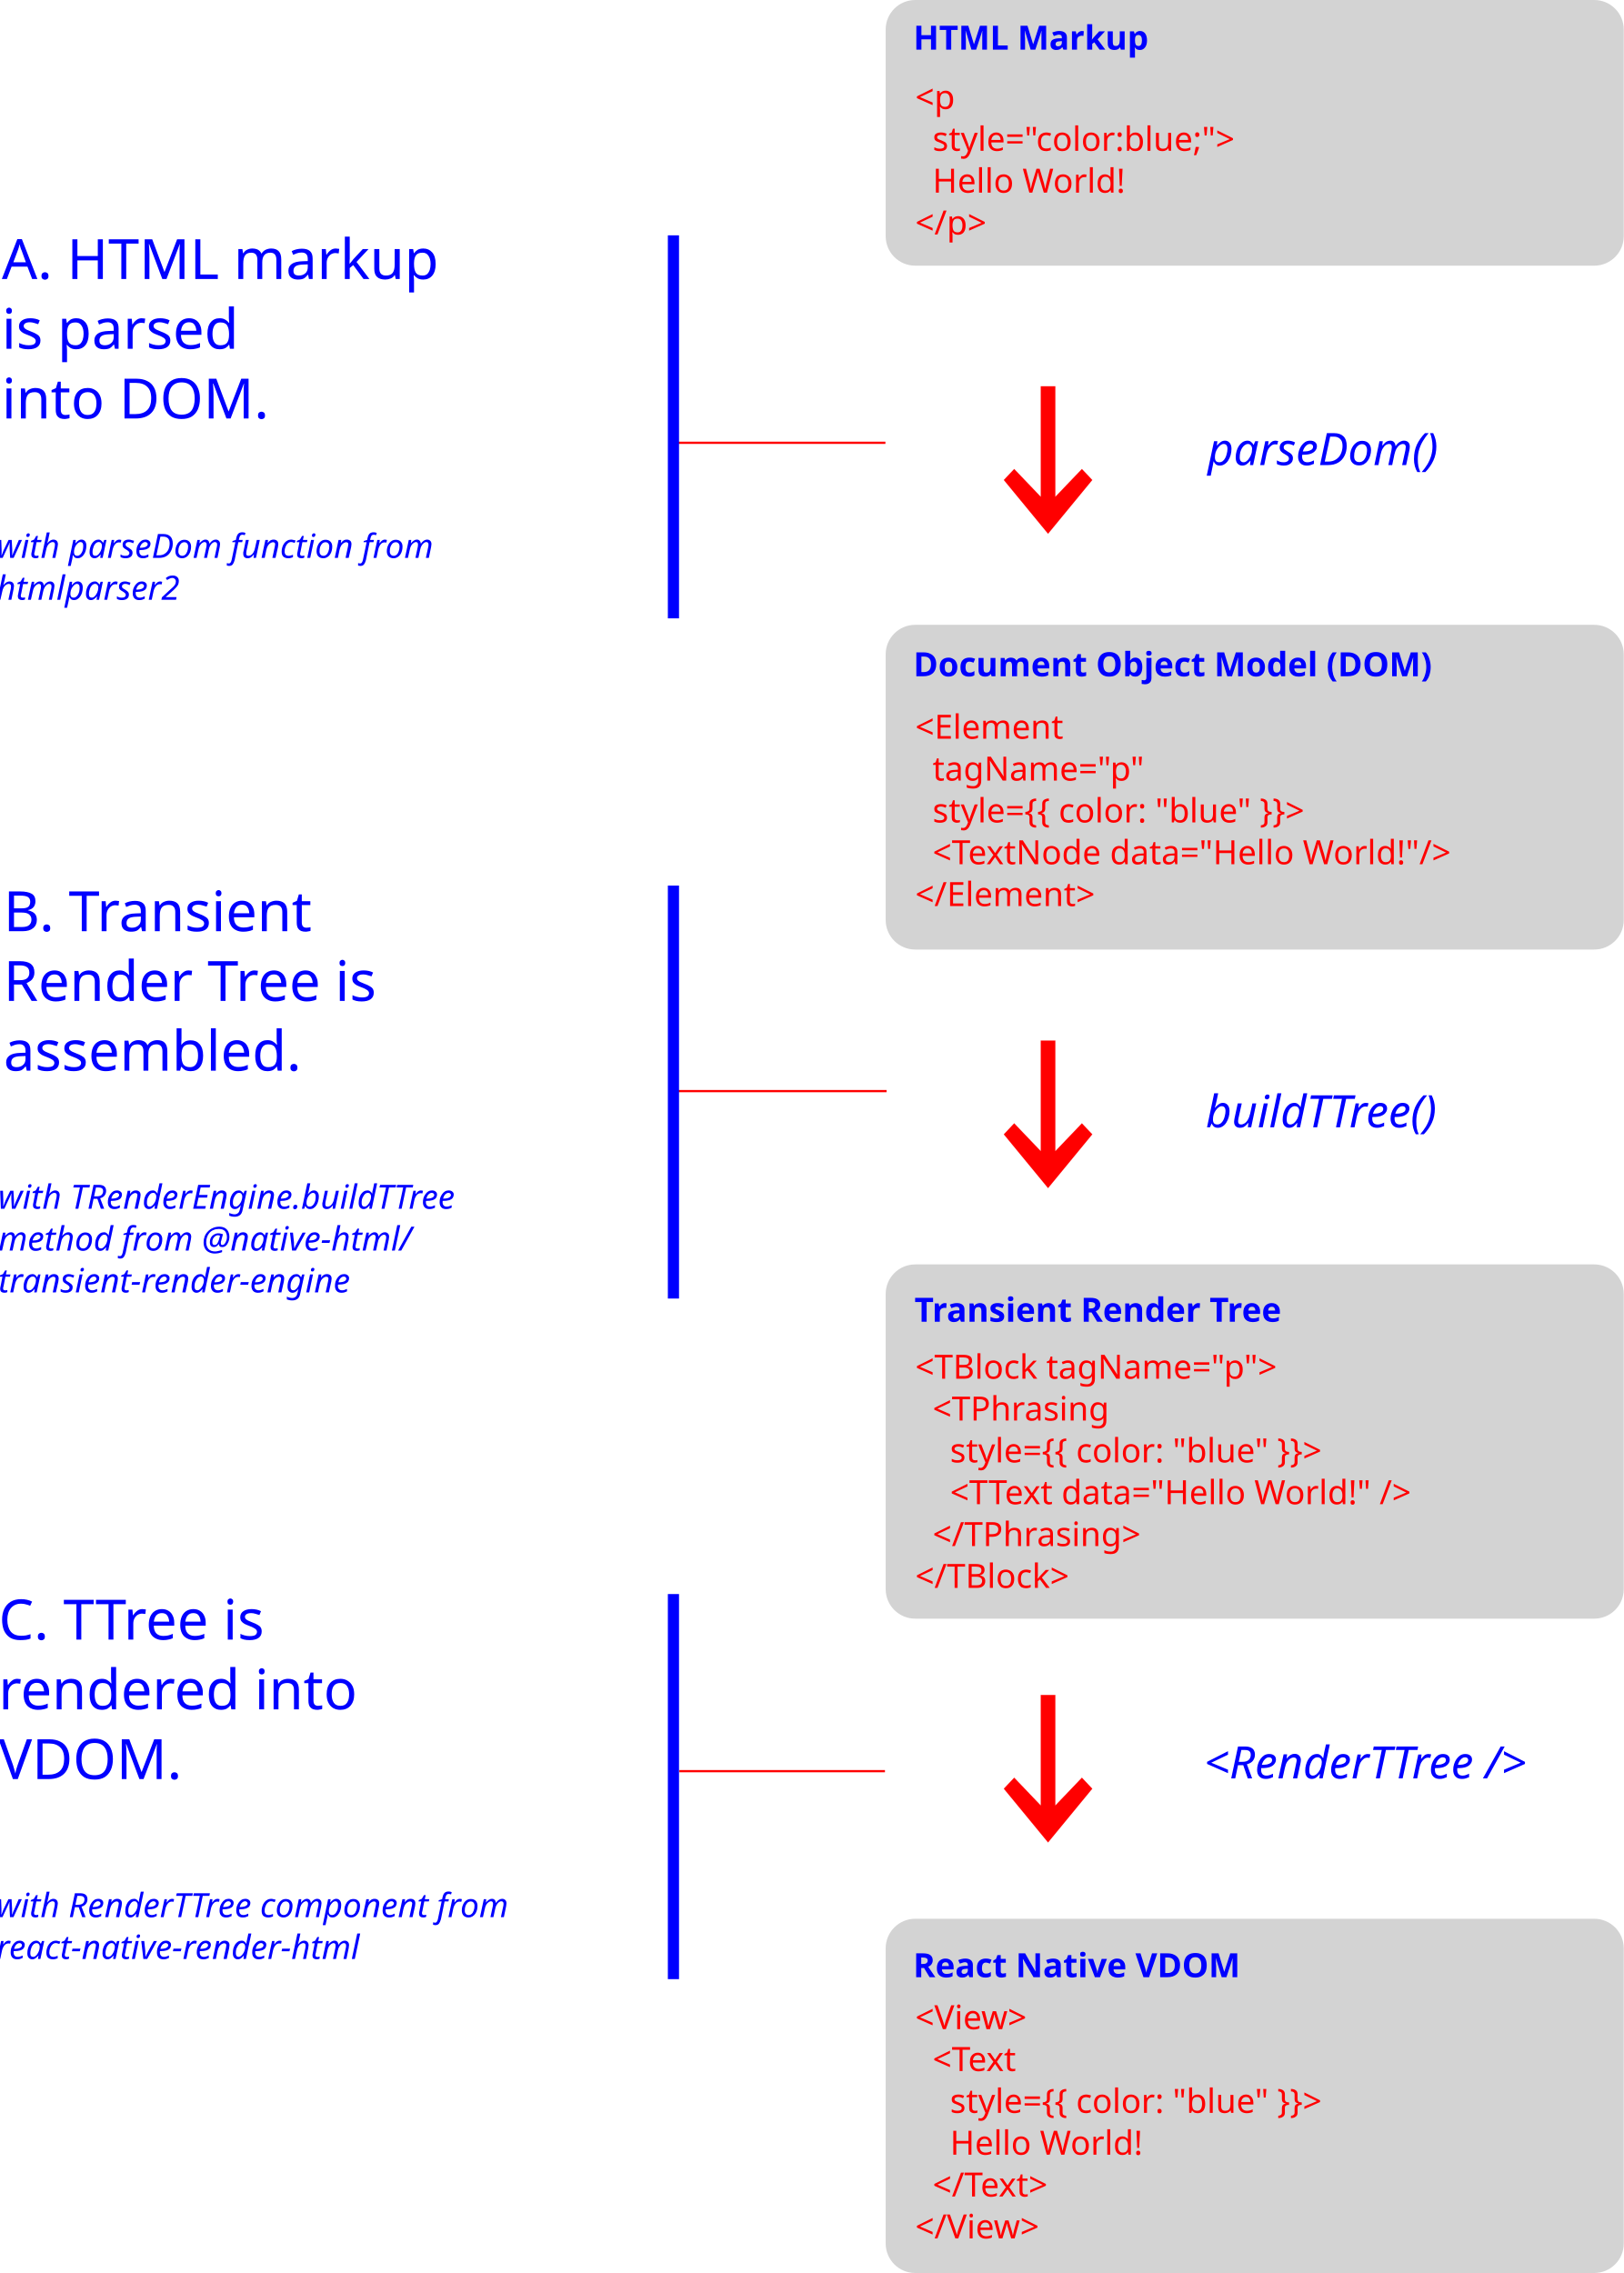
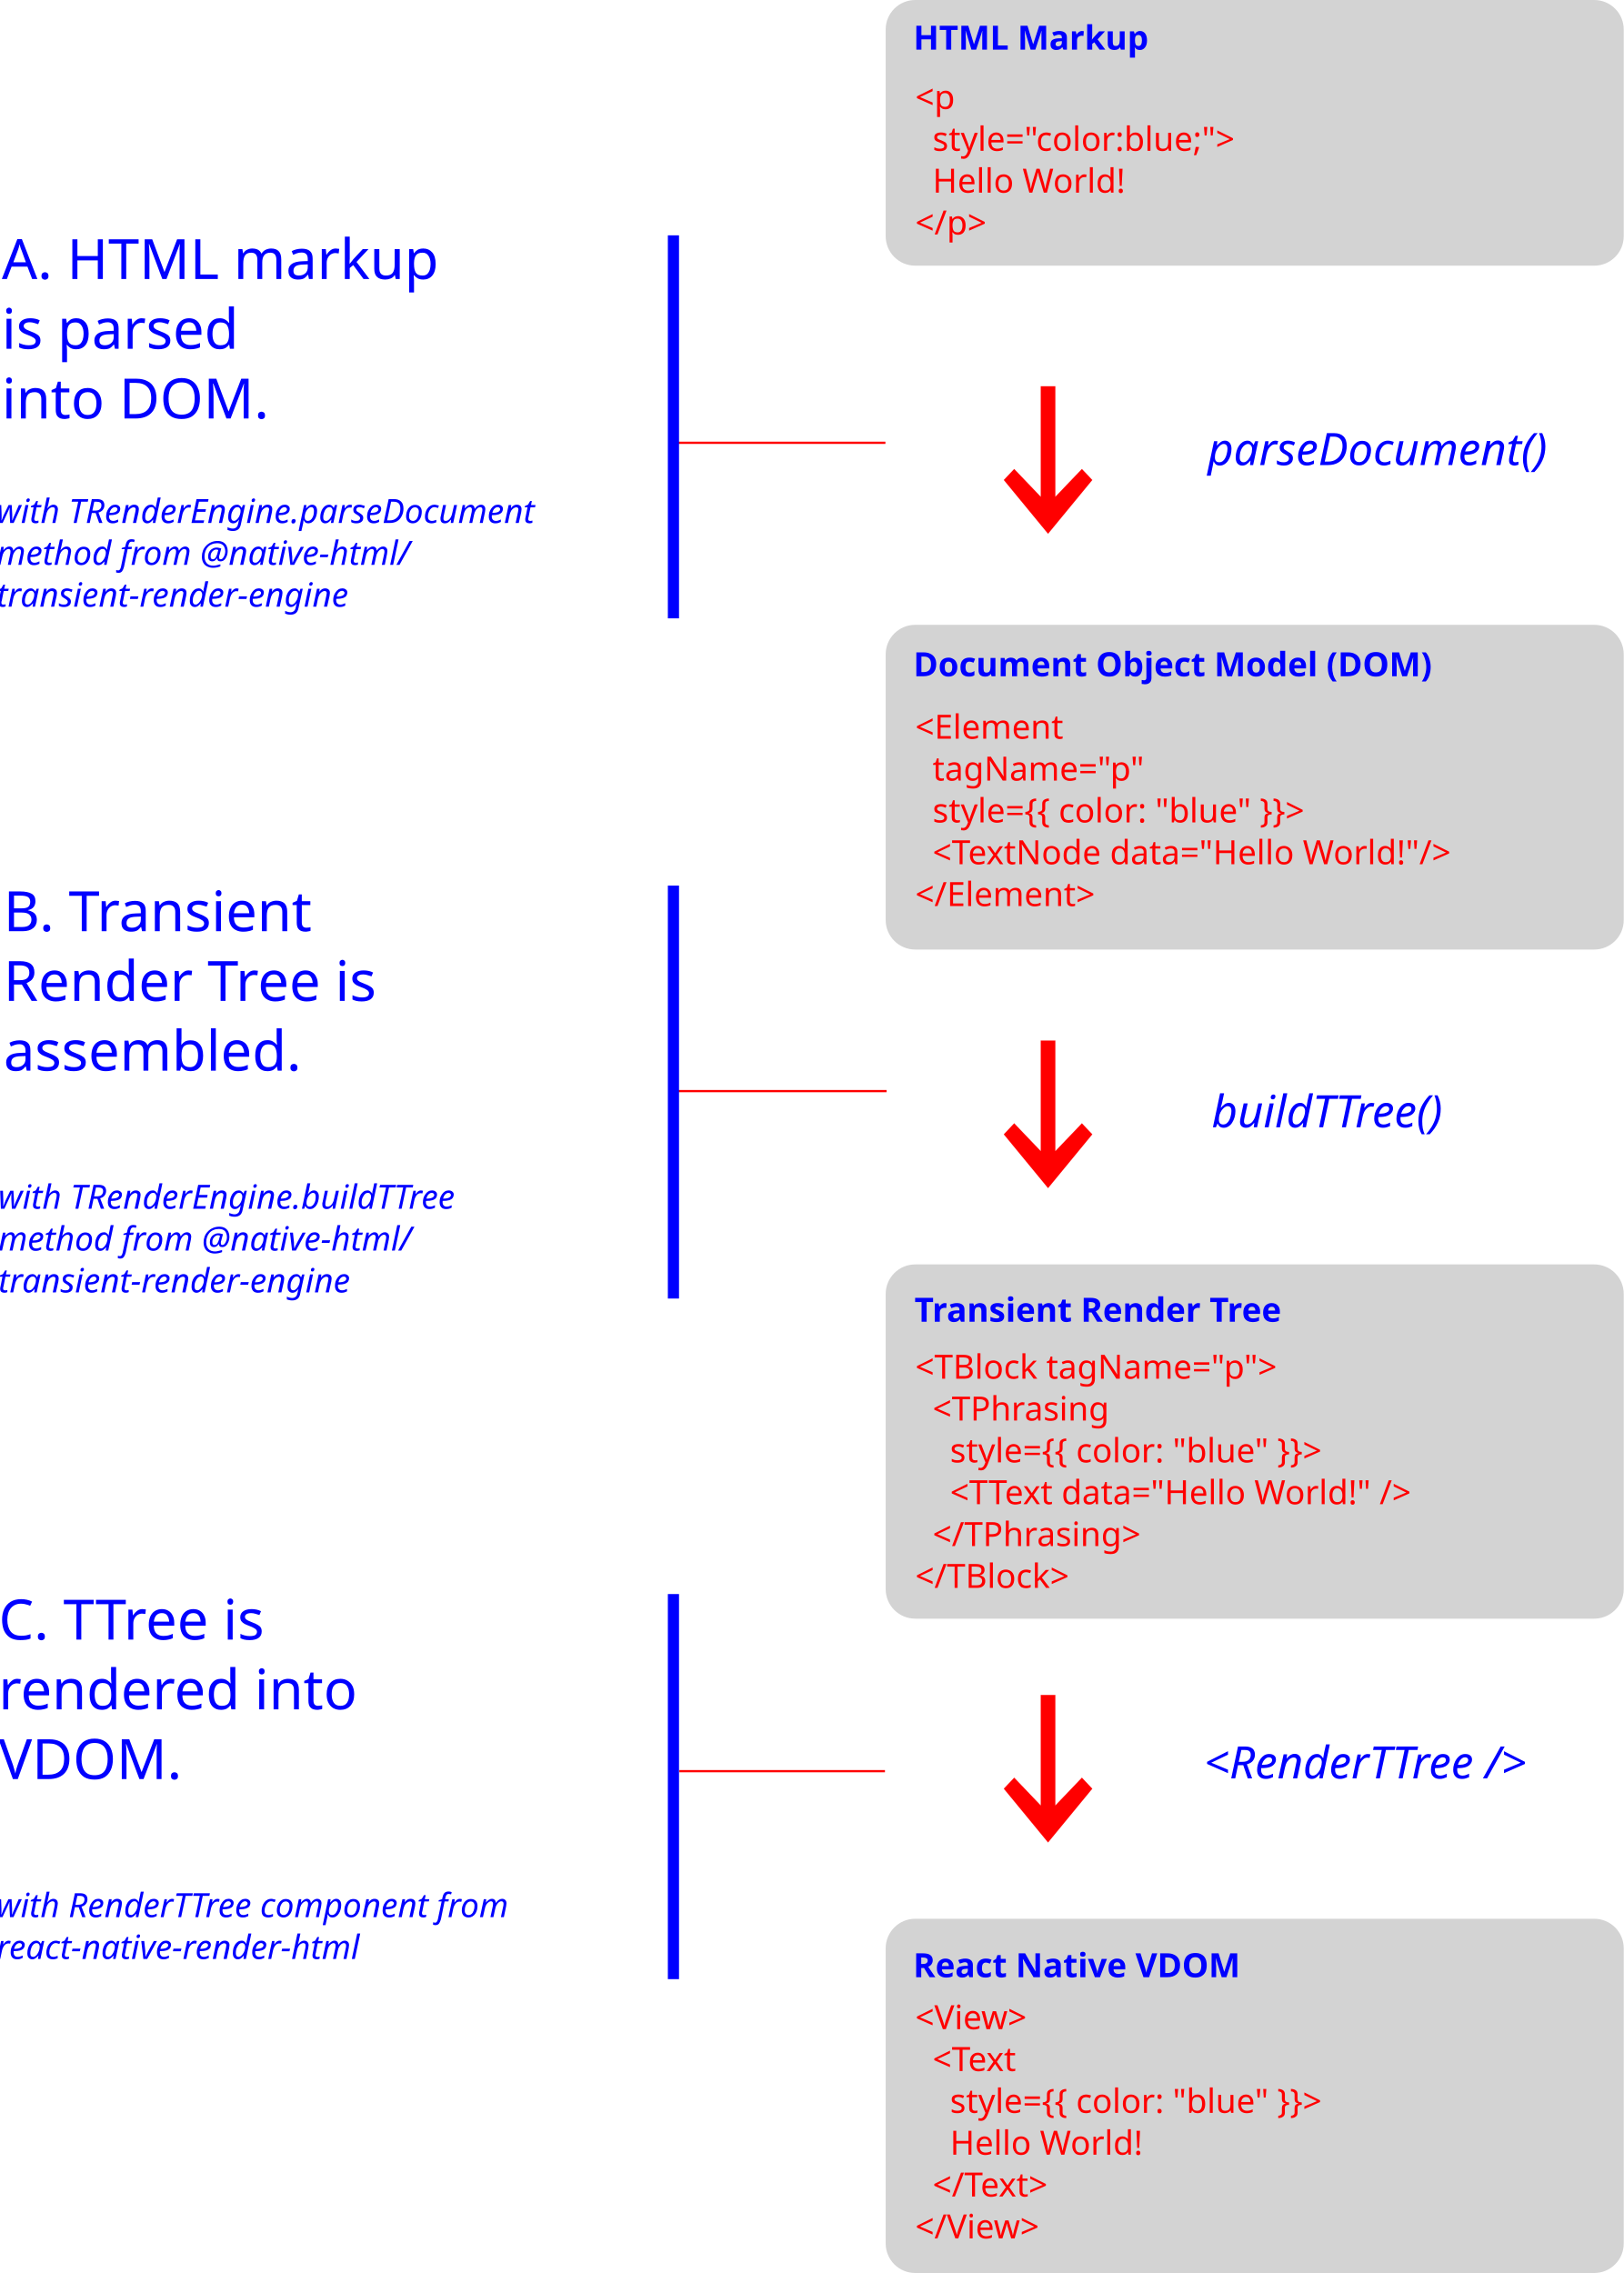
<svg xmlns="http://www.w3.org/2000/svg" xmlns:xlink="http://www.w3.org/1999/xlink" width="550" height="770" viewBox="0 0 145.521 203.729" version="1.1" id="svg8">
  <defs id="defs86" />
  <style id="style14" type="text/css">.link { fill:none;    stroke:red;    stroke-width:0.2px; }
text { fill: blue;   font-family:'Fira Code'; }
.step { font-size:5px; }
.delimiter { stroke:blue;    stroke-width:1px; }
.transition-title { font-style:italic;    font-size:4px;    fill:blue; }
.transition { font-style:italic;    font-size:3px; }
.arrow { fill:red;    stroke:red;    stroke-width:0.2px; }
.code { fill:red;    font-size:3.0px; }
.box-title { font-weight:bold;    font-size:3px; }
.box { 
    fill:lightgray;
    fill-opacity:1;
}
</style>
  <g id="layer1" transform="translate(-70.1282,-33.44177)">
    <g id="g187" transform="translate(-26.45834,3.086811)">
      <rect id="rect116-6" width="66.146" height="29.104" x="175.962" y="86.358" class="box" ry="2.646" style="fill:#d3d3d3;fill-opacity:1;stroke:#ff0000;stroke-width:0" />
      <text xml:space="preserve" x="178.447" y="90.969" id="text38" class="box-title">
        <tspan id="tspan36" x="178.447" y="90.969">Document Object Model (DOM)</tspan>
      </text>
      <text xml:space="preserve" x="178.607" y="96.568" id="text933" class="code">
        <tspan id="tspan931" x="178.607" y="96.568">&lt;Element</tspan>
        <tspan x="178.607" y="100.318" id="tspan2919">  tagName="p"</tspan>
        <tspan x="178.607" y="104.068" id="tspan2917">  style={{ color: "blue" }}&gt;</tspan>
        <tspan x="178.607" y="107.818" id="tspan935">  &lt;TextNode data="Hello World!"/&gt;</tspan>
        <tspan x="178.607" y="111.568" id="tspan937">&lt;/Element&gt;</tspan>
      </text>
    </g>
    <g id="g199" transform="translate(-26.45834,-13.67013)">
      <rect id="rect116-6-7" width="66.146" height="31.75" x="175.962" y="160.442" class="box" ry="2.646" style="fill:#d3d3d3;fill-opacity:1;stroke:#ff0000;stroke-width:0" />
      <text xml:space="preserve" x="178.538" y="165.577" id="text38-6" class="box-title">
        <tspan id="tspan36-7" x="178.538" y="165.577">Transient Render Tree</tspan>
      </text>
      <text xml:space="preserve" x="178.607" y="170.684" id="text933-6" class="code">
        <tspan id="tspan931-2" x="178.607" y="170.684">&lt;TBlock tagName="p"&gt;</tspan>
        <tspan x="178.607" y="174.434" id="tspan935-9">  &lt;TPhrasing</tspan>
        <tspan x="178.607" y="178.184" id="tspan2923">    style={{ color: "blue" }}&gt;</tspan>
        <tspan x="178.607" y="181.934" id="tspan973">    &lt;TText data="Hello World!" /&gt;</tspan>
        <tspan x="178.607" y="185.684" id="tspan971">  &lt;/TPhrasing&gt;</tspan>
        <tspan x="178.607" y="189.434" id="tspan937-1">&lt;/TBlock&gt;</tspan>
      </text>
    </g>
    <g id="g211" transform="translate(-26.45834,-31.75)">
      <rect id="rect116-6-7-5" width="66.146" height="31.75" x="175.962" y="237.171" class="box" ry="2.646" style="fill:#d3d3d3;fill-opacity:1;stroke:#ff0000;stroke-width:0" />
      <text xml:space="preserve" x="178.429" y="242.41" id="text38-6-3" class="box-title">
        <tspan id="tspan36-7-5" x="178.429" y="242.41">React Native VDOM</tspan>
      </text>
      <text xml:space="preserve" x="178.607" y="247.068" id="text933-6-2" class="code" style="stroke-width:1">
        <tspan id="tspan931-2-7" x="178.607" y="247.068" style="stroke-width:0.265">&lt;View&gt;</tspan>
        <tspan x="178.607" y="250.818" style="stroke-width:0.265" id="tspan973-9">  &lt;Text</tspan>
        <tspan x="178.607" y="254.568" style="stroke-width:0.265" id="tspan2921">    style={{ color: "blue" }}&gt;</tspan>
        <tspan x="178.607" y="258.318" style="stroke-width:0.265" id="tspan1015">    Hello World!</tspan>
        <tspan x="178.607" y="262.068" style="stroke-width:0.265" id="tspan971-3">  &lt;/Text&gt;</tspan>
        <tspan x="178.607" y="265.818" style="stroke-width:0.265" id="tspan937-1-6">&lt;/View&gt;</tspan>
      </text>
    </g>
    <g id="g122" transform="translate(-26.45834)">
      <rect id="rect116" width="66.146" height="23.812" x="175.962" y="33.442" class="box" ry="2.646" />
      <text xml:space="preserve" x="178.447" y="37.892" id="text38-9" class="box-title">
        <tspan id="tspan36-2" x="178.447" y="37.892">HTML Markup</tspan>
      </text>
      <text xml:space="preserve" x="178.607" y="43.207" id="text933-2" class="code">
        <tspan id="tspan931-3" x="178.607" y="43.207">&lt;p</tspan>
        <tspan x="178.607" y="46.957" id="tspan2915">  style="color:blue;"&gt;</tspan>
        <tspan x="178.607" y="50.707" id="tspan935-7">  Hello World!</tspan>
        <tspan x="178.607" y="54.457" id="tspan937-5">&lt;/p&gt;</tspan>
      </text>
    </g>
    <g id="g287" transform="translate(0,-23.69229)">
      <g id="g3226" transform="translate(-21.29299,72.71615)">
        <text xml:space="preserve" x="91.097" y="152.5" id="text2783-9-3" class="transition">
          <tspan id="tspan2781-7-1" x="91.097" y="152.5" />
          <tspan x="91.097" y="156.25" id="tspan2787-3-9">with RenderTTree component from</tspan>
          <tspan x="91.097" y="160" id="tspan3144">react-native-render-html</tspan>
        </text>
        <text xml:space="preserve" x="91.296" y="131.377" id="text3057-4-4" class="step">
          <tspan x="91.296" y="131.377" id="tspan3099-3">C. TTree is</tspan>
          <tspan x="91.296" y="137.627" id="tspan3138">rendered into</tspan>
          <tspan x="91.296" y="143.877" id="tspan3140">VDOM.</tspan>
        </text>
      </g>
      <path d="M 130.482,200.009 V 234.525" id="path3236-6-1" class="transition-title  delimiter" />
    </g>
    <path d="m 130.594,131.238 h 18.992" id="path3282-7" class="link" />
    <g id="g332" transform="translate(-5.3202947e-7,0.1251344)">
      <g id="g299" transform="translate(0,-2.645833)">
        <text xml:space="preserve" x="69.973" y="140.549" id="text2783-9-3-6" class="transition">
          <tspan x="69.973" y="140.549" id="tspan3144-3" />
          <tspan x="69.973" y="144.299" id="tspan250">with TRenderEngine.buildTTree</tspan>
          <tspan x="69.973" y="148.049" id="tspan248">method from @native-html/</tspan>
          <tspan x="69.973" y="151.799" id="tspan112">transient-render-engine</tspan>
        </text>
        <text xml:space="preserve" x="70.445" y="119.427" id="text3057-4-4-5" class="step">
          <tspan x="70.445" y="119.427" id="tspan3140-9">B. Transient</tspan>
          <tspan x="70.445" y="125.677" id="tspan237">Render Tree is</tspan>
          <tspan x="70.445" y="131.927" id="tspan239">assembled.</tspan>
        </text>
        <path d="m 130.482,115.337 v 37.014" id="path3236-6-1-1" class="transition-title  delimiter" />
      </g>
    </g>
    <path d="M 130.788,73.129 H 149.48" id="path3282-7-7" class="link" />
    <g id="g255" transform="translate(0,21.16667)">
      <g id="g3226-7" transform="translate(-24.63407,-95.603)">
-         <text xml:space="preserve" x="94.453" y="154.132" id="text2783-9-3-0" class="transition">
-           <tspan x="94.453" y="154.132" id="tspan3144-6" />
-           <tspan x="94.453" y="157.882" id="tspan346">with parseDom function from</tspan>
-           <tspan x="94.453" y="161.632" id="tspan348">htmlparser2</tspan>
+         <text xml:space="preserve" x="94.453" y="147.252" id="text2783-9-3-0" class="transition">
+           <tspan x="94.453" y="147.252" id="tspan3144-6" />
+           <tspan x="94.453" y="151.002" id="tspan109" />
+           <tspan x="94.453" y="154.752" id="tspan113">with TRenderEngine.parseDocument</tspan>
+           <tspan x="94.453" y="158.502" id="tspan115">method from @native-html/</tspan>
+           <tspan x="94.453" y="162.252" id="tspan117">transient-render-engine</tspan>
        </text>
        <text xml:space="preserve" x="94.925" y="132.886" id="text3057-4-4-0" class="step">
          <tspan x="94.925" y="132.886" id="tspan3140-6">A. HTML markup</tspan>
          <tspan x="94.925" y="139.136" id="tspan337">is parsed</tspan>
          <tspan x="94.925" y="145.386" id="tspan339">into DOM.</tspan>
        </text>
      </g>
      <path d="m 130.482,33.368 v 34.33" id="path3236-6-1-18" class="transition-title  delimiter" />
    </g>
    <g id="g129" transform="translate(-26.45834,0.2203879)">
      <g id="g102" transform="translate(0,18.22106)">
        <text xml:space="preserve" x="204.828" y="56.684" id="text2791" class="transition-title">
-           <tspan id="tspan2789" x="204.828" y="56.684">parseDom()</tspan>
+           <tspan x="204.828" y="56.684" id="tspan103">parseDocument()</tspan>
        </text>
        <g id="arrowBottom" transform="matrix(0.0463821,0,0,0.04666677,193.3112,52.26176)" style="stroke-width:21.494">
          <path d="M -46.299,-56.583 V 155.786 l 51.393,-53.444 20.023,21.096 -85.433,103.207 -85.433,-103.207 20.023,-21.096 51.393,53.444 V -56.583 Z" class="arrow" id="path84" />
        </g>
      </g>
    </g>
-     <g id="g135" transform="translate(-26.45834,1.070114)">
+     <g id="g135" transform="translate(-19.05001,1.070114)">
      <g id="g107" transform="translate(0,-1.172966)">
-         <text xml:space="preserve" x="204.653" y="134.582" id="text2791-6" class="transition-title">
-           <tspan id="tspan2789-1" x="204.653" y="134.582">buildTTree()</tspan>
+         <text xml:space="preserve" x="197.774" y="134.582" id="text2791-6" class="transition-title">
+           <tspan id="tspan2789-1" x="197.774" y="134.582">buildTTree()</tspan>
        </text>
-         <use xlink:href="#arrowBottom" x="0" y="0" id="use87" transform="translate(0,77.19361)" width="100%" height="100%" />
+         <use xlink:href="#arrowBottom" x="0" y="0" id="use87" transform="translate(-7.408334,77.19361)" width="100%" height="100%" />
      </g>
    </g>
    <g id="g141" transform="translate(-26.45834,1.070122)">
      <g id="g112" transform="translate(0,-17.89442)">
        <text xml:space="preserve" x="204.483" y="209.664" id="text2791-6-2" class="transition-title">
          <tspan id="tspan2789-1-9" x="204.483" y="209.664">&lt;RenderTTree /&gt;</tspan>
        </text>
        <use xlink:href="#arrowBottom" x="0" y="0" id="use88" transform="translate(0,152.5644)" width="100%" height="100%" />
      </g>
    </g>
    <path d="m 131.011,192.192 h 18.428" id="path3282-7-5" class="link" style="fill:none;stroke:#ff0000;stroke-width:0.2px" />
  </g>
</svg>
